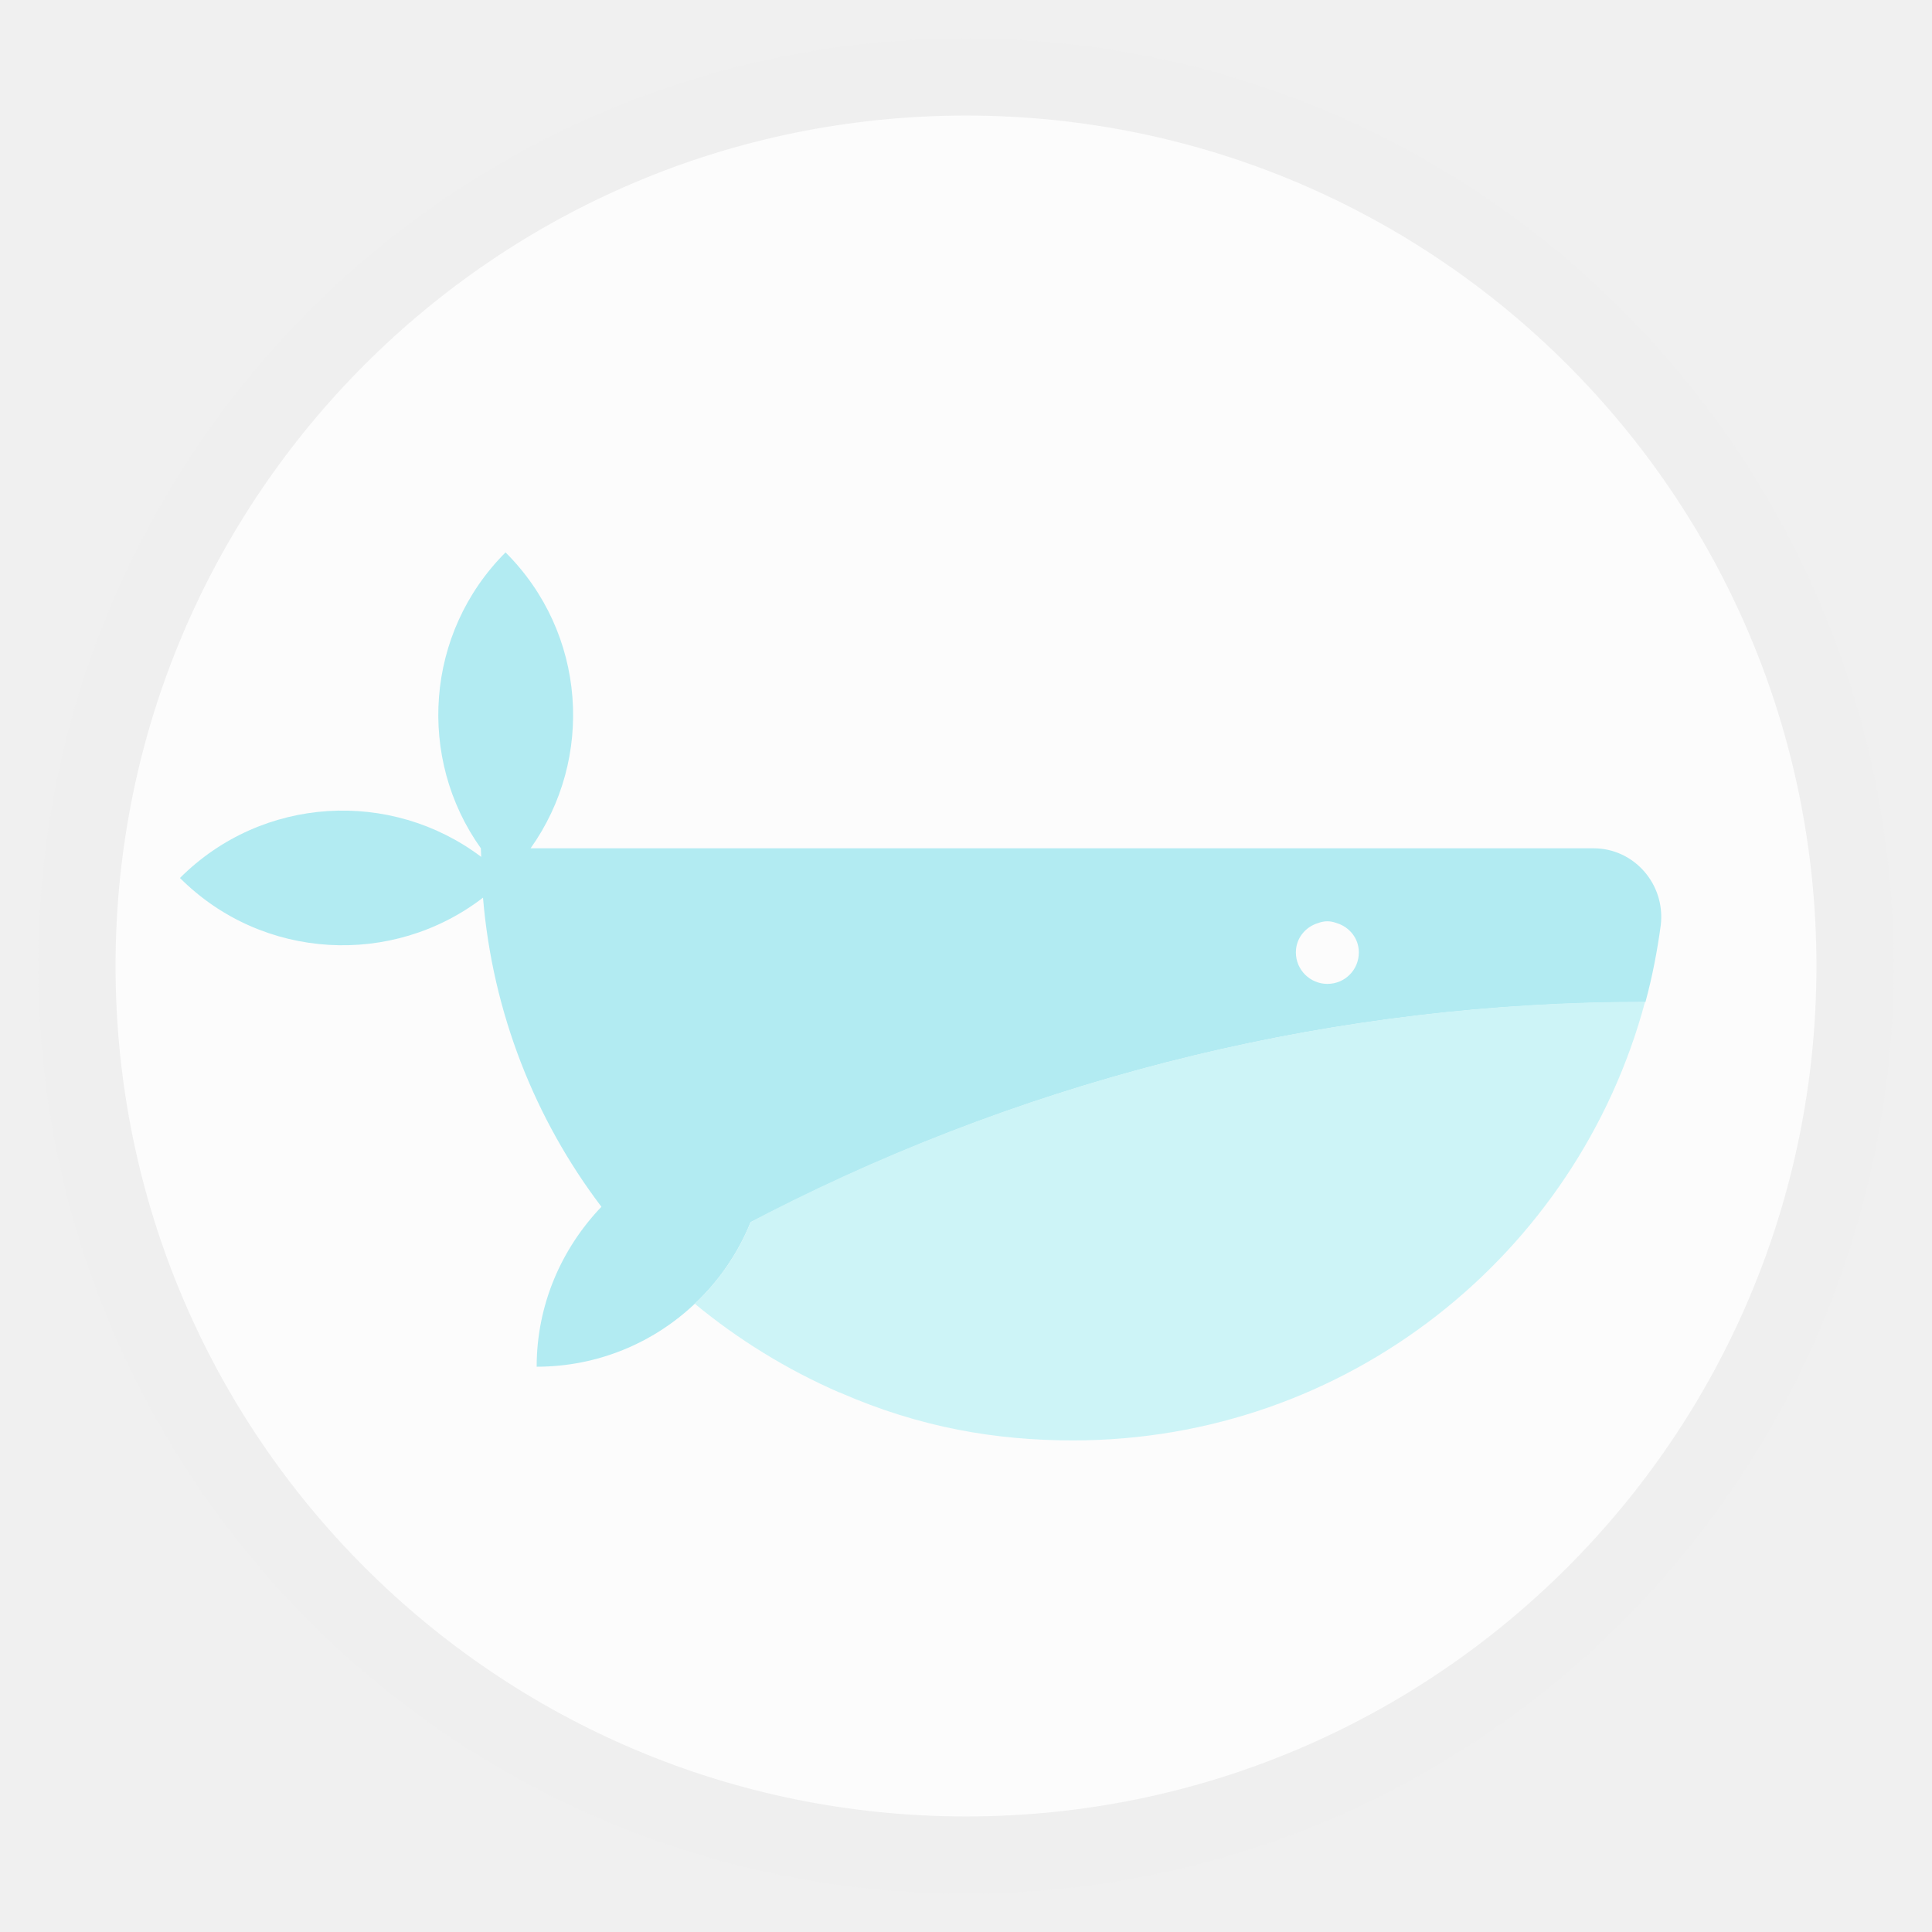
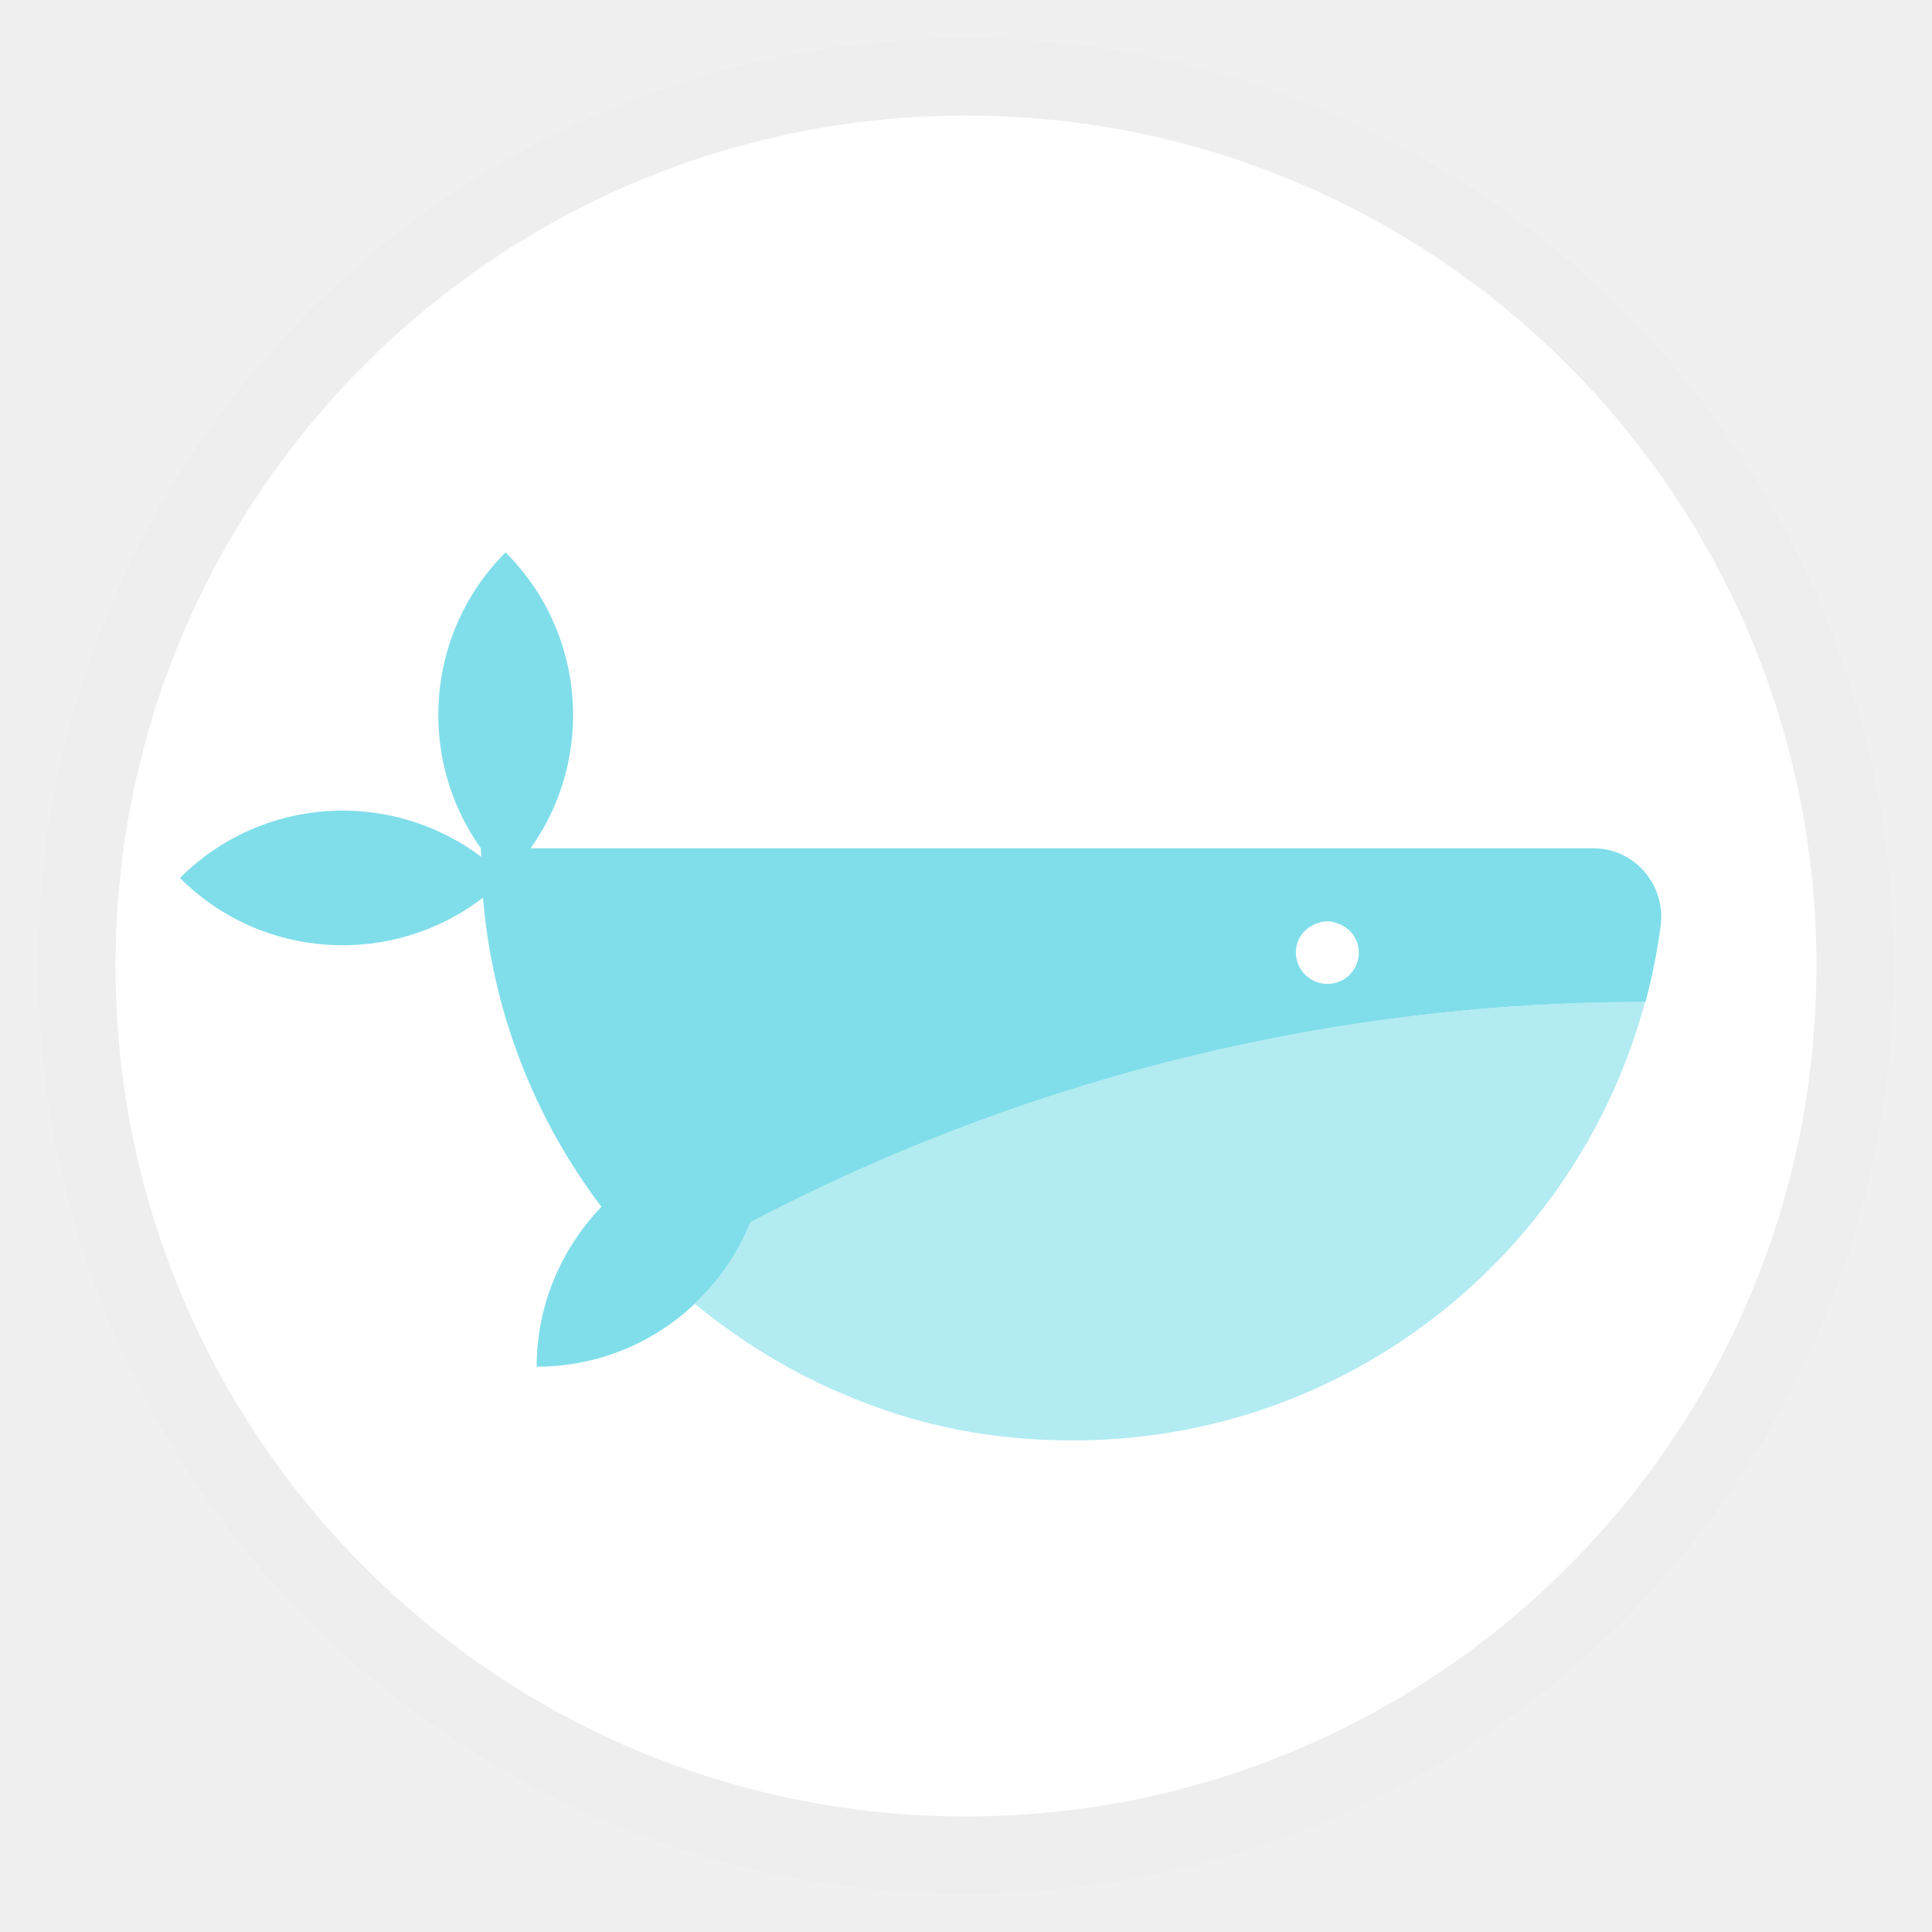
<svg xmlns="http://www.w3.org/2000/svg" version="1.1" id="Layer_1" x="0px" y="0px" viewBox="0 0 54 54" xml:space="preserve" width="64" height="64">
  <style type="text/css">
- 	.st0{fill:#FCFCFC;stroke:#EFEFEF;stroke-width:2.16;stroke-miterlimit:10;}
+ 	.st0{fill:#FFFFFF;stroke:#EEEEEE;stroke-width:2.16;stroke-miterlimit:10;box-shadow:}
	.st1{fill:none;}
	.st2{fill:#269DC6;}
- 	.st3{fill:#B2EBF2;}
- 	.st4{fill:#CDF4F7;}
+ 	.st3{fill:#80deea;}
+ 	.st4{fill:#b2ebf2;}
</style>
  <circle class="st0" cx="27" cy="27" r="24.85" />
  <g>
    <path class="st1" d="M37.1,25.75c0.09,0,0.17,0.03,0.26,0.05C37.28,25.77,37.19,25.75,37.1,25.75z" />
    <path class="st1" d="M36.85,25.8c0.08-0.03,0.17-0.05,0.26-0.05C37.02,25.75,36.93,25.77,36.85,25.8z" />
    <polygon class="st2" points="23.47,38.92 23.47,38.92 23.47,38.92  " />
    <path class="st3" d="M44.54,23.71H14.83c1.79-2.51,1.56-6.02-0.7-8.27c-2.25,2.25-2.48,5.76-0.69,8.27c0,0.08,0.01,0.16,0.01,0.24   c-2.52-1.9-6.12-1.71-8.42,0.59c2.31,2.31,5.95,2.49,8.47,0.55c0.27,3.23,1.46,6.2,3.31,8.64C15.7,34.89,15,36.46,15,38.2   c1.71,0,3.27-0.67,4.42-1.76c0,0,0,0,0.01,0.01c0,0,0,0,0,0c0,0,0,0-0.01-0.01c0.67-0.63,1.21-1.41,1.56-2.28l0.48-0.24   c7.59-3.89,16-5.92,24.53-5.91c0.19-0.7,0.33-1.42,0.43-2.16C46.55,24.71,45.67,23.71,44.54,23.71z M37.1,27.5   c-0.48,0-0.88-0.39-0.88-0.88c0-0.39,0.26-0.71,0.62-0.82c0.08-0.03,0.17-0.05,0.26-0.05c0.09,0,0.18,0.02,0.26,0.05   c0.36,0.11,0.62,0.43,0.62,0.82C37.98,27.11,37.59,27.5,37.1,27.5z" />
    <path class="st4" d="M20.98,34.16c-0.35,0.87-0.89,1.65-1.56,2.28c1.21,1,2.57,1.84,4.04,2.48c0,0,0,0,0.01,0c0,0,0,0,0,0   c0,0,0,0,0,0c2.26,0.99,4.39,1.34,6.52,1.34c0,0,0,0,0,0h0c7.66,0,14.1-5.2,15.99-12.26c0,0,0,0,0,0c-8.53,0-16.94,2.03-24.53,5.91   L20.98,34.16z" />
  </g>
</svg>
